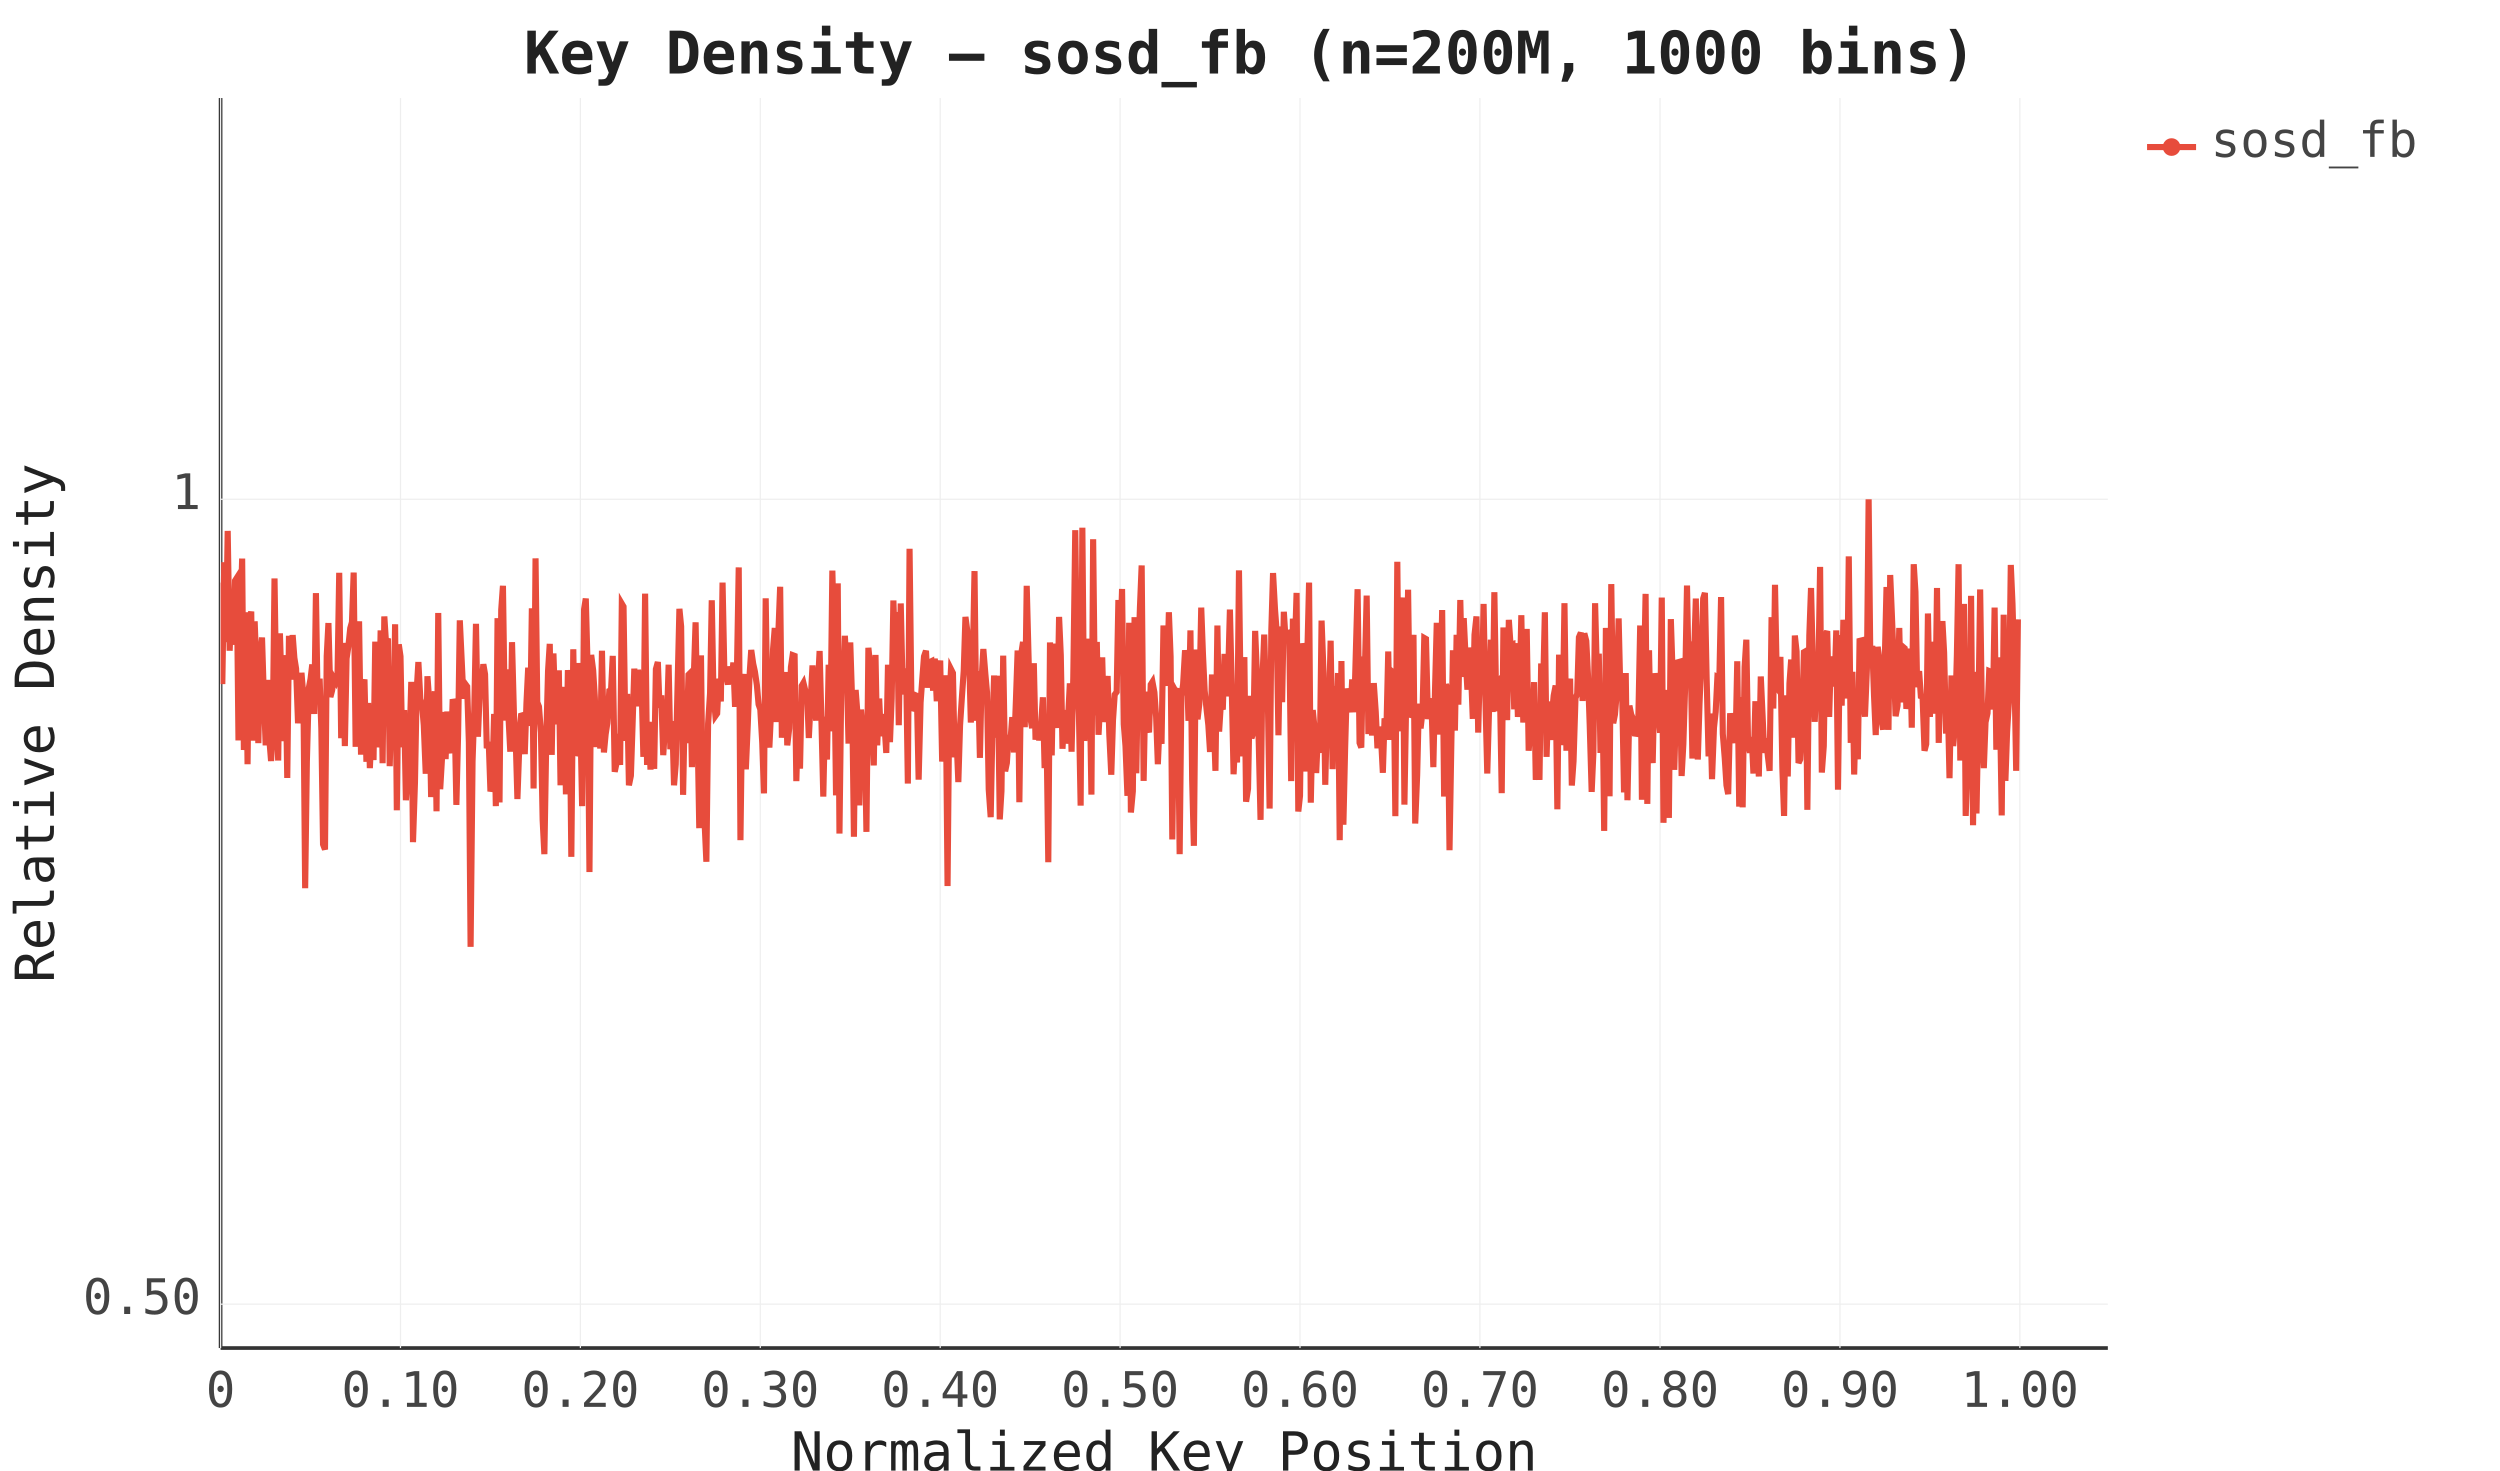
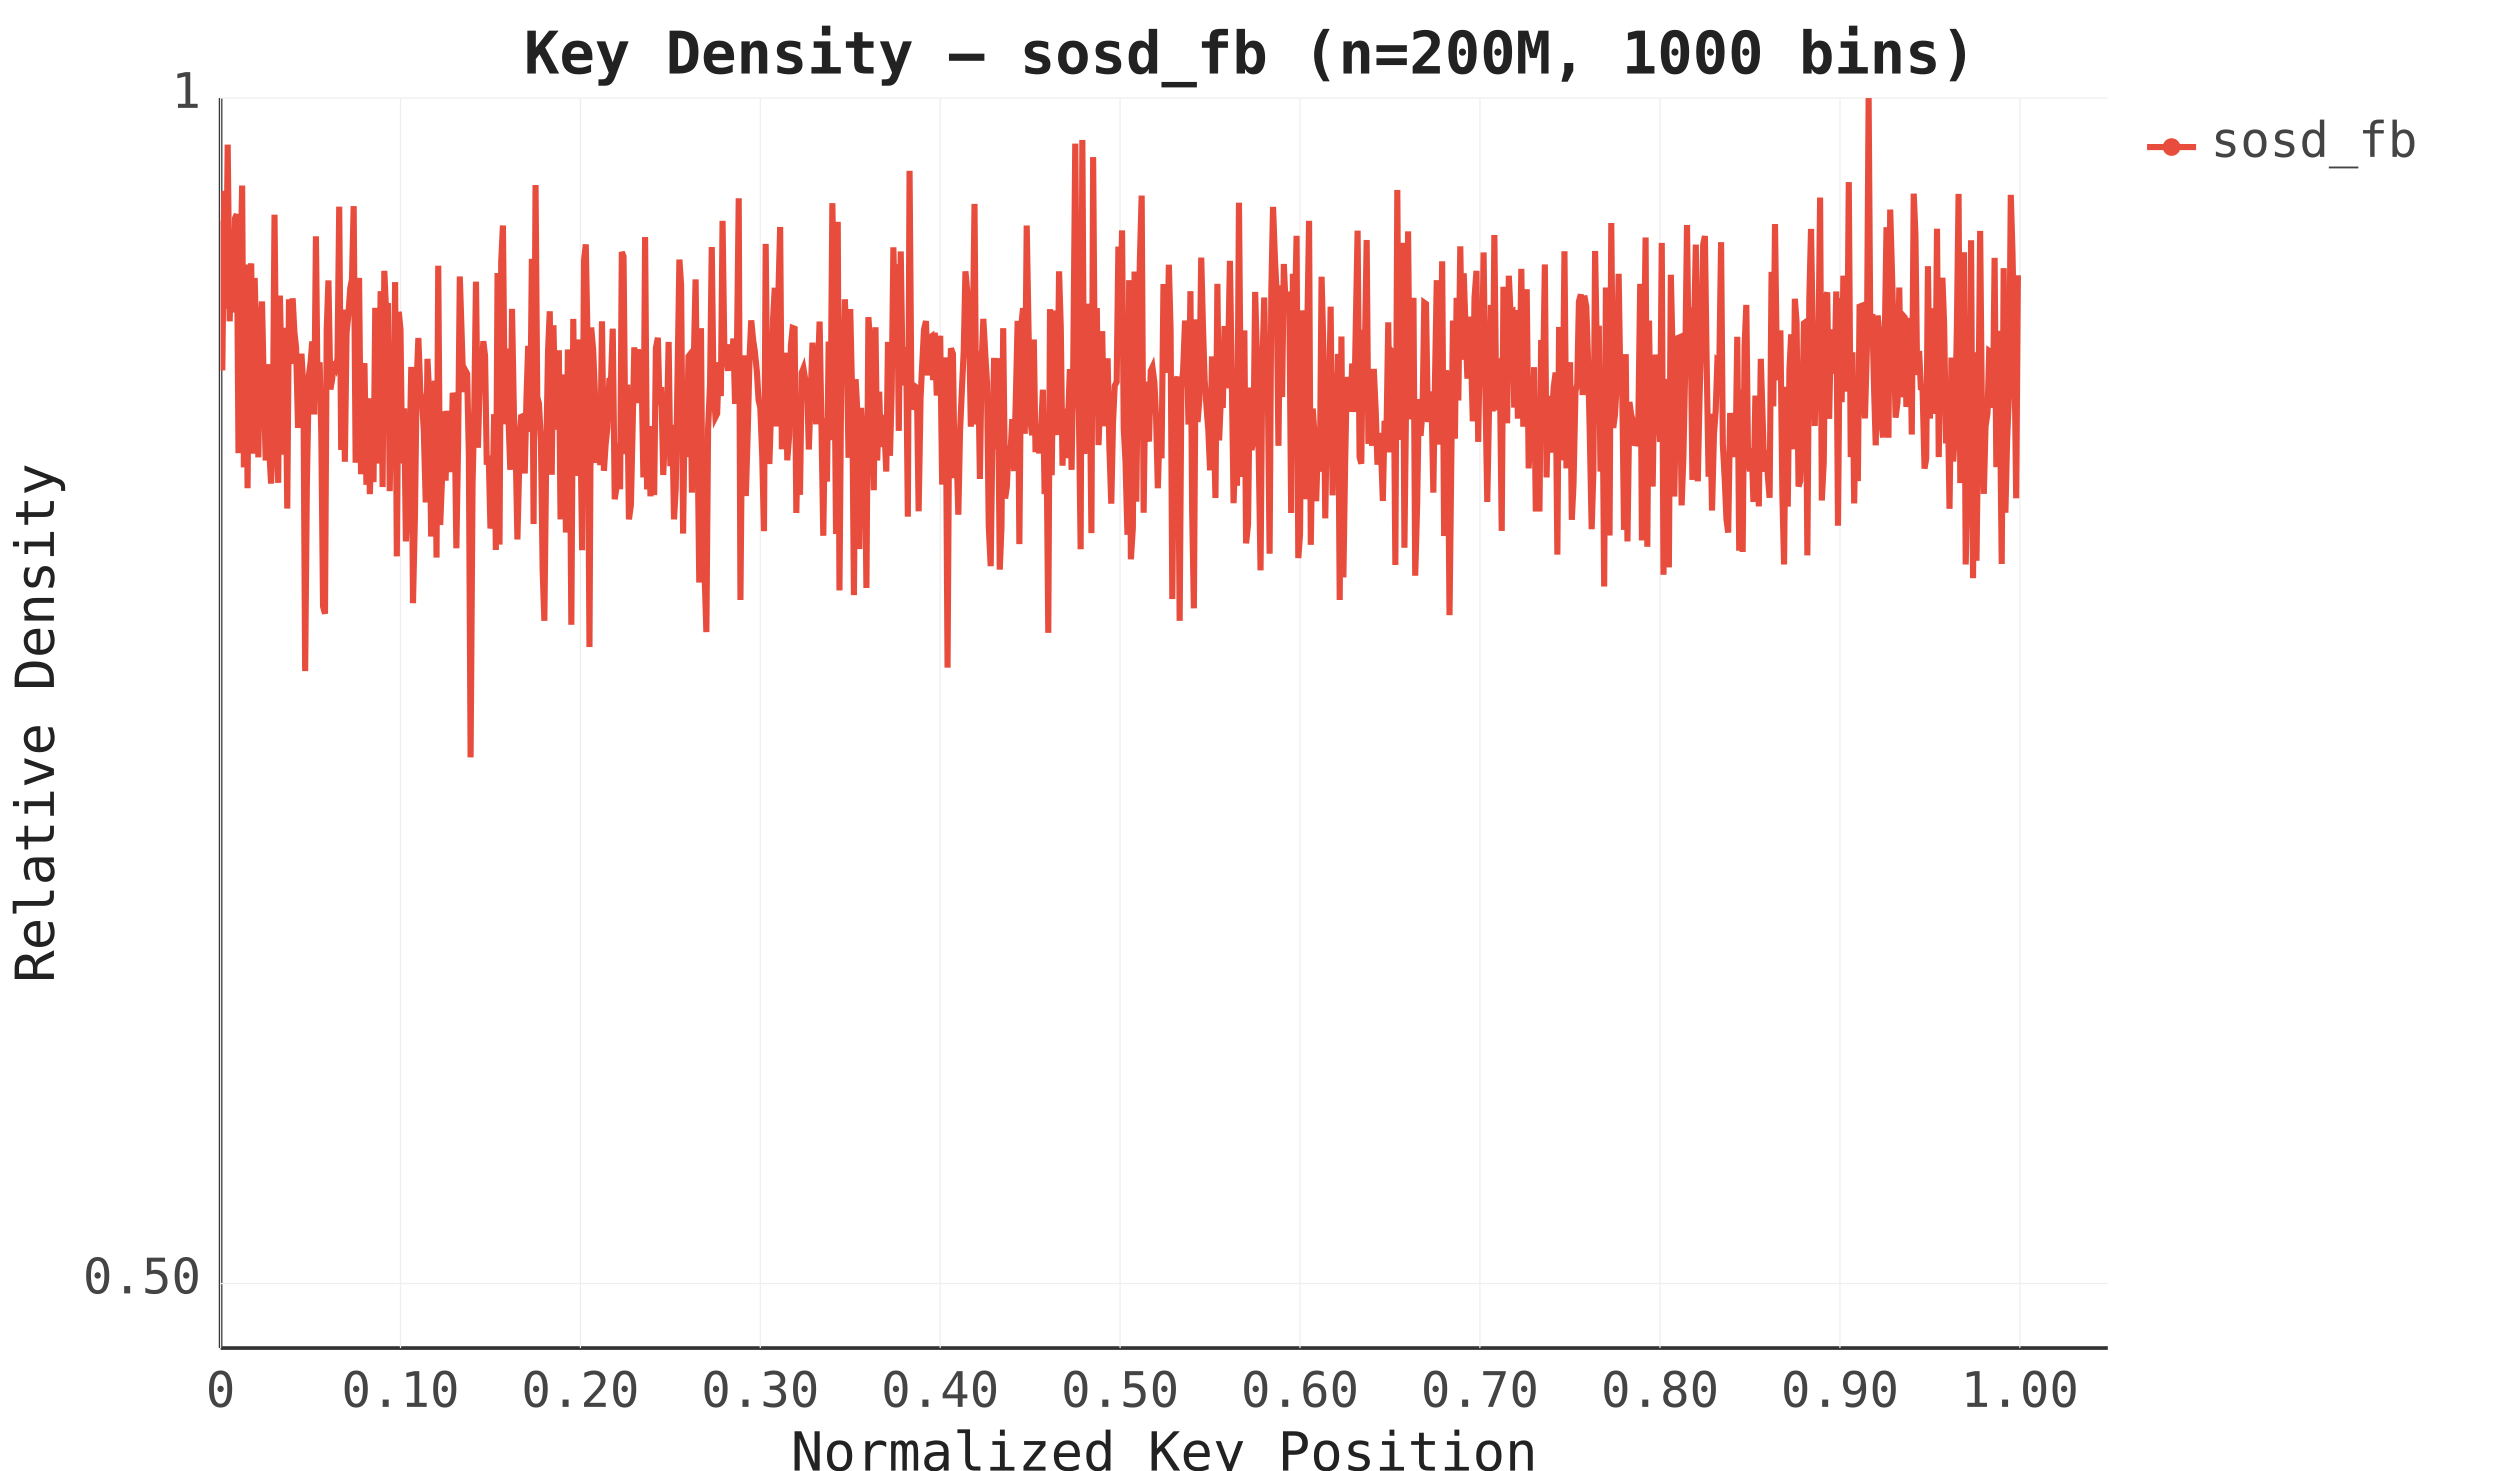
<svg xmlns="http://www.w3.org/2000/svg" width="1020" height="600" viewBox="0 0 1020 600">
  <defs>
    <clipPath id="plot-region">
      <rect x="90.0" y="40.0" width="770.0" height="510.0" />
    </clipPath>
  </defs>
  <style>text{font-family:Menlo,Monaco,monospace;font-size:22px;fill:#222} .axis{stroke:#333;stroke-width:1.5} .grid{stroke:#eee;stroke-width:0.5} .label{font-size:20px;fill:#444}</style>
  <text x="510" y="30" text-anchor="middle" style="font-size:24px;font-weight:bold">Key Density — sosd_fb (n=200M, 1000 bins)</text>
  <line class="axis" x1="90.0" y1="550.0" x2="860.0" y2="550.0" />
  <line class="axis" x1="90.0" y1="40.0" x2="90.0" y2="550.0" />
-   <line class="grid" x1="90.0" y1="532.1" x2="860.0" y2="532.1" />
-   <text class="label" x="82.0" y="536.1" text-anchor="end">0.50</text>
-   <line class="grid" x1="90.0" y1="203.7" x2="860.0" y2="203.7" />
-   <text class="label" x="82.0" y="207.7" text-anchor="end">1</text>
+   <line class="grid" x1="90.0" y1="523.7" x2="860.0" y2="523.7" />
+   <text class="label" x="82.0" y="527.7" text-anchor="end">0.50</text>
+   <line class="grid" x1="90.0" y1="40.0" x2="860.0" y2="40.0" />
+   <text class="label" x="82.0" y="44.0" text-anchor="end">1</text>
  <line class="grid" x1="90.0" y1="40.0" x2="90.0" y2="550.0" />
  <text class="label" x="90.0" y="574.0" text-anchor="middle">0</text>
  <line class="grid" x1="163.4" y1="40.0" x2="163.4" y2="550.0" />
  <text class="label" x="163.4" y="574.0" text-anchor="middle">0.10</text>
  <line class="grid" x1="236.8" y1="40.0" x2="236.8" y2="550.0" />
  <text class="label" x="236.8" y="574.0" text-anchor="middle">0.20</text>
  <line class="grid" x1="310.2" y1="40.0" x2="310.2" y2="550.0" />
  <text class="label" x="310.2" y="574.0" text-anchor="middle">0.30</text>
  <line class="grid" x1="383.6" y1="40.0" x2="383.6" y2="550.0" />
  <text class="label" x="383.6" y="574.0" text-anchor="middle">0.40</text>
  <line class="grid" x1="457.0" y1="40.0" x2="457.0" y2="550.0" />
  <text class="label" x="457.0" y="574.0" text-anchor="middle">0.50</text>
  <line class="grid" x1="530.4" y1="40.0" x2="530.4" y2="550.0" />
  <text class="label" x="530.4" y="574.0" text-anchor="middle">0.60</text>
  <line class="grid" x1="603.8" y1="40.0" x2="603.8" y2="550.0" />
  <text class="label" x="603.8" y="574.0" text-anchor="middle">0.70</text>
  <line class="grid" x1="677.3" y1="40.0" x2="677.3" y2="550.0" />
  <text class="label" x="677.3" y="574.0" text-anchor="middle">0.80</text>
  <line class="grid" x1="750.7" y1="40.0" x2="750.7" y2="550.0" />
  <text class="label" x="750.7" y="574.0" text-anchor="middle">0.90</text>
  <line class="grid" x1="824.1" y1="40.0" x2="824.1" y2="550.0" />
  <text class="label" x="824.1" y="574.0" text-anchor="middle">1.00</text>
  <g clip-path="url(#plot-region)">
-     <polyline fill="none" stroke="#e74c3c" stroke-width="2.5" points="90.0,237.7 90.7,279.1 91.5,229.4 92.2,262.0 92.9,216.6 93.7,265.5 94.4,247.2 95.1,263.1 95.9,236.9 96.6,235.8 97.3,302.1 98.1,251.0 98.8,227.9 99.5,306.0 100.3,249.8 101.0,311.8 101.7,253.7 102.5,249.5 103.2,302.2 103.9,253.5 104.7,274.7 105.4,303.2 106.1,268.4 106.9,260.1 107.6,282.6 108.4,304.1 109.1,277.4 109.8,300.6 110.6,310.5 111.3,297.2 112.0,236.0 112.8,289.5 113.5,310.3 114.2,258.4 115.0,283.9 115.7,302.4 116.4,267.3 117.2,317.4 117.9,259.4 118.6,277.3 119.4,259.1 120.1,268.4 120.8,272.8 121.6,295.1 122.3,286.3 123.0,274.5 123.8,284.1 124.5,362.4 125.2,310.7 126.0,280.7 126.7,277.0 127.4,271.1 128.2,291.3 128.9,242.0 129.6,287.1 130.4,276.9 131.1,297.2 131.8,344.5 132.6,346.6 133.3,267.7 134.0,254.2 134.8,284.4 135.5,281.7 136.2,276.7 137.0,278.1 137.7,275.8 138.4,233.7 139.2,301.2 139.9,262.3 140.7,304.4 141.4,268.7 142.1,264.0 142.9,256.3 143.6,253.8 144.3,233.6 145.1,304.7 145.8,267.0 146.5,253.5 147.3,307.9 148.0,280.5 148.7,277.2 149.5,310.8 150.2,286.8 150.9,313.4 151.7,295.7 152.4,310.1 153.1,261.8 153.9,304.9 154.6,296.2 155.3,257.2 156.1,311.4 156.8,251.5 157.5,262.4 158.3,260.5 159.0,312.6 159.7,285.5 160.5,304.4 161.2,254.7 161.9,330.6 162.7,262.9 163.4,267.8 164.1,304.9 164.9,289.7 165.6,326.5 166.3,316.0 167.1,302.7 167.8,278.2 168.5,343.6 169.3,319.4 170.0,281.9 170.7,270.1 171.5,285.2 172.2,287.5 172.9,295.9 173.7,315.7 174.4,275.9 175.2,287.1 175.9,325.2 176.6,310.1 177.4,282.0 178.1,331.0 178.8,250.1 179.6,322.0 180.3,310.0 181.0,290.5 181.8,309.7 182.5,290.3 183.2,302.8 184.0,307.3 184.7,285.3 185.4,287.5 186.2,328.4 186.9,299.7 187.6,253.1 188.4,270.1 189.1,285.1 189.8,279.0 190.6,280.1 191.3,302.9 192.0,386.3 192.8,310.6 193.5,289.6 194.2,254.5 195.0,300.6 195.7,283.0 196.4,280.8 197.2,271.0 197.9,275.1 198.6,305.3 199.4,302.7 200.1,322.9 200.8,320.4 201.6,291.3 202.3,328.9 203.0,252.2 203.8,327.4 204.5,248.8 205.2,239.0 206.0,294.0 206.7,273.1 207.5,293.3 208.2,306.7 208.9,262.0 209.7,291.8 210.4,301.5 211.1,326.0 211.9,303.7 212.6,292.0 213.3,291.8 214.1,307.7 214.8,286.8 215.5,272.4 216.3,296.2 217.0,248.2 217.7,321.7 218.5,227.8 219.2,286.5 219.9,288.3 220.7,298.9 221.4,334.6 222.1,348.5 222.9,300.5 223.6,273.8 224.3,262.7 225.1,308.0 225.8,266.6 226.5,287.7 227.3,295.5 228.0,273.5 228.7,320.4 229.5,286.4 230.2,280.3 230.9,324.1 231.7,273.4 232.4,283.7 233.1,349.6 233.9,264.9 234.6,308.2 235.3,306.6 236.1,270.5 236.8,294.1 237.5,328.9 238.3,248.6 239.0,244.2 239.7,270.4 240.5,355.8 241.2,267.2 242.0,273.4 242.7,284.8 243.4,304.8 244.2,291.9 244.9,305.4 245.6,265.5 246.4,307.0 247.1,299.6 247.8,295.0 248.6,281.9 249.3,281.6 250.0,267.6 250.8,314.9 251.5,311.6 252.2,299.4 253.0,312.1 253.7,246.3 254.4,247.5 255.2,302.3 255.9,283.1 256.6,320.4 257.4,316.5 258.1,295.4 258.8,272.8 259.6,288.2 260.3,273.3 261.0,278.5 261.8,281.5 262.5,308.8 263.2,242.2 264.0,312.1 264.7,294.5 265.4,314.0 266.2,296.1 266.9,313.7 267.6,273.0 268.4,270.1 269.1,288.8 269.8,283.7 270.6,308.1 271.3,297.1 272.0,297.8 272.8,271.2 273.5,305.7 274.3,294.2 275.0,320.4 275.7,311.8 276.5,277.7 277.2,248.4 277.9,255.6 278.7,324.3 279.4,288.1 280.1,303.2 280.9,275.3 281.6,274.6 282.3,313.0 283.1,275.2 283.8,253.9 284.5,292.2 285.3,337.9 286.0,267.4 286.7,327.8 287.5,336.1 288.2,351.6 288.9,295.3 289.7,282.9 290.4,244.9 291.1,283.2 291.9,292.1 292.6,291.1 293.3,276.9 294.1,286.2 294.8,237.7 295.5,272.1 296.3,275.7 297.0,279.3 297.7,271.9 298.5,278.3 299.2,270.3 299.9,288.4 300.7,272.0 301.4,231.5 302.1,342.8 302.9,281.2 303.6,275.0 304.3,313.9 305.1,295.5 305.8,275.9 306.5,265.2 307.3,270.8 308.0,274.0 308.8,279.5 309.5,287.4 310.2,289.4 311.0,303.1 311.7,323.7 312.4,244.1 313.2,297.2 313.9,305.0 314.6,290.2 315.4,265.0 316.1,256.2 316.8,294.6 317.6,257.5 318.3,239.4 319.0,301.0 319.8,284.2 320.5,274.2 321.2,304.1 322.0,297.2 322.7,272.2 323.4,267.3 324.2,267.6 324.9,318.7 325.6,293.9 326.4,313.6 327.1,279.8 327.8,278.6 328.6,281.9 329.3,283.1 330.0,301.1 330.8,285.1 331.5,271.5 332.2,285.5 333.0,294.0 333.7,279.6 334.4,265.6 335.2,296.3 335.9,325.0 336.6,292.4 337.4,309.9 338.1,271.2 338.8,298.4 339.6,232.8 340.3,261.6 341.1,324.5 341.8,238.0 342.5,340.1 343.3,274.8 344.0,280.4 344.7,259.4 345.5,274.1 346.2,303.4 346.9,262.1 347.7,286.9 348.4,341.4 349.1,281.5 349.9,292.0 350.6,328.6 351.3,289.5 352.1,299.6 352.8,297.5 353.5,339.4 354.3,264.3 355.0,271.3 355.7,289.6 356.5,312.3 357.2,267.2 357.9,304.1 358.7,285.0 359.4,300.4 360.1,291.4 360.9,296.2 361.6,307.2 362.3,271.2 363.1,302.8 363.8,285.0 364.5,245.0 365.3,270.4 366.0,249.7 366.7,295.9 367.5,246.2 368.2,277.3 368.9,283.3 369.7,272.7 370.4,319.7 371.1,223.9 371.9,289.9 372.6,288.5 373.4,283.6 374.1,283.9 374.8,318.1 375.6,286.6 376.3,276.9 377.0,267.8 377.8,265.5 378.5,280.6 379.2,270.2 380.0,269.8 380.7,281.8 381.4,268.7 382.2,286.1 382.9,275.0 383.6,269.5 384.4,310.7 385.1,303.2 385.8,275.5 386.6,361.5 387.3,287.1 388.0,273.0 388.8,274.6 389.5,309.0 390.2,299.6 391.0,319.1 391.7,295.9 392.4,285.3 393.2,273.7 393.9,251.7 394.6,257.0 395.4,267.6 396.1,294.8 396.8,275.1 397.6,233.0 398.3,294.1 399.0,273.8 399.8,309.2 400.5,277.1 401.2,264.8 402.0,274.7 402.7,282.5 403.4,322.1 404.2,333.4 404.9,298.0 405.6,275.6 406.4,301.0 407.1,275.7 407.9,334.3 408.6,322.7 409.3,267.5 410.1,314.7 410.8,311.3 411.5,300.0 412.3,301.8 413.0,292.6 413.7,307.0 414.5,285.6 415.2,265.4 415.9,327.3 416.7,266.6 417.4,261.9 418.1,296.7 418.9,239.0 419.6,266.2 420.3,292.3 421.1,297.1 421.8,270.6 422.5,301.8 423.3,294.6 424.0,302.1 424.7,296.6 425.5,284.5 426.2,313.4 426.9,292.7 427.7,351.8 428.4,262.1 429.1,308.2 429.9,262.6 430.6,289.3 431.3,297.0 432.1,251.7 432.8,267.4 433.5,305.5 434.3,289.7 435.0,303.4 435.7,294.5 436.5,278.8 437.2,306.7 437.9,276.5 438.7,216.3 439.4,270.5 440.2,291.4 440.9,328.7 441.6,215.3 442.4,302.3 443.1,285.6 443.8,260.6 444.6,280.2 445.3,324.2 446.0,220.0 446.8,291.9 447.5,261.9 448.2,299.8 449.0,284.3 449.7,268.2 450.4,294.6 451.2,285.4 451.9,275.8 452.6,299.8 453.4,316.1 454.1,293.8 454.8,283.4 455.6,282.3 456.3,244.8 457.0,266.4 457.8,240.3 458.5,295.4 459.2,304.4 460.0,324.7 460.7,254.1 461.4,331.5 462.2,322.8 462.9,251.8 463.6,315.5 464.4,269.6 465.1,247.7 465.8,230.7 466.6,318.6 467.3,282.2 468.0,296.4 468.8,298.8 469.5,279.3 470.2,278.2 471.0,282.5 471.7,292.5 472.4,311.8 473.2,293.2 473.9,303.5 474.7,255.2 475.4,274.4 476.1,279.8 476.9,249.8 477.6,267.9 478.3,342.5 479.1,281.0 479.8,282.3 480.5,280.9 481.3,348.5 482.0,284.0 482.7,279.3 483.5,265.3 484.2,271.4 484.9,294.1 485.7,257.2 486.4,318.1 487.1,345.1 487.9,265.0 488.6,293.5 489.3,287.4 490.1,247.9 490.8,266.8 491.5,281.8 492.3,289.6 493.0,295.8 493.7,306.8 494.5,275.2 495.2,293.2 495.9,314.5 496.7,255.2 497.4,298.5 498.1,287.2 498.9,289.5 499.6,266.8 500.3,284.1 501.1,274.7 501.8,248.7 502.5,278.3 503.3,315.9 504.0,301.1 504.7,311.1 505.5,232.7 506.2,286.7 507.0,308.6 507.7,268.1 508.4,327.1 509.2,321.8 509.9,283.9 510.6,301.2 511.4,298.7 512.1,257.4 512.8,274.7 513.6,304.2 514.3,334.5 515.0,279.0 515.8,258.9 516.5,285.1 517.2,280.4 518.0,329.9 518.7,257.2 519.4,233.8 520.2,248.6 520.9,257.9 521.6,300.0 522.4,255.6 523.1,286.5 523.8,249.6 524.6,262.3 525.3,258.3 526.0,258.1 526.8,318.7 527.5,252.4 528.2,268.2 529.0,241.9 529.7,331.1 530.4,324.7 531.2,262.5 531.9,266.3 532.6,314.8 533.4,266.5 534.1,237.7 534.8,327.5 535.6,289.7 536.3,296.7 537.0,315.4 537.8,297.9 538.5,307.2 539.2,253.2 540.0,274.7 540.7,320.2 541.5,286.7 542.2,290.3 542.9,261.4 543.7,313.8 544.4,279.9 545.1,301.3 545.9,274.6 546.6,342.8 547.3,269.7 548.1,336.5 548.8,305.7 549.5,280.9 550.3,285.6 551.0,290.6 551.7,277.2 552.5,290.6 553.2,265.4 553.9,240.4 554.7,303.1 555.4,305.0 556.1,267.9 556.9,272.2 557.6,243.0 558.3,299.5 559.1,281.4 559.8,300.1 560.5,278.7 561.3,290.4 562.0,305.3 562.7,296.5 563.5,301.8 564.2,315.3 564.9,293.1 565.7,296.0 566.4,265.8 567.1,301.9 567.9,273.9 568.6,274.5 569.3,333.0 570.1,229.2 570.8,298.4 571.5,253.8 572.3,243.8 573.0,328.3 573.8,281.2 574.5,240.6 575.2,292.6 576.0,291.0 576.7,259.0 577.4,336.0 578.2,316.2 578.9,287.1 579.6,297.2 580.4,290.2 581.1,260.3 581.8,260.7 582.6,293.4 583.3,287.4 584.0,285.0 584.8,313.0 585.5,280.9 586.2,254.1 587.0,299.7 587.7,285.3 588.4,248.9 589.2,325.0 589.9,279.2 590.6,281.2 591.4,346.9 592.1,306.0 592.8,265.3 593.6,298.1 594.3,259.0 595.0,287.5 595.8,244.8 596.5,276.2 597.2,252.2 598.0,268.8 598.7,281.4 599.4,264.2 600.2,275.0 600.9,293.3 601.6,259.0 602.4,251.5 603.1,298.9 603.8,271.0 604.6,280.9 605.3,246.4 606.0,283.4 606.8,315.6 607.5,290.7 608.3,261.0 609.0,290.5 609.7,241.6 610.5,290.2 611.2,278.1 611.9,277.3 612.7,323.6 613.4,256.0 614.1,279.1 614.9,293.8 615.6,252.9 616.3,263.2 617.1,262.9 617.8,289.4 618.5,262.4 619.3,292.5 620.0,282.6 620.7,251.0 621.5,294.8 622.2,282.4 622.9,256.6 623.7,306.3 624.4,296.7 625.1,302.0 625.9,278.3 626.6,318.2 627.3,301.2 628.1,318.2 628.8,270.7 629.5,285.0 630.3,249.8 631.0,308.8 631.7,286.2 632.5,301.9 633.2,291.5 633.9,283.8 634.7,279.7 635.4,330.2 636.1,267.1 636.9,304.0 637.6,292.2 638.3,246.1 639.1,306.3 639.8,284.5 640.6,276.9 641.3,320.5 642.0,310.6 642.8,284.8 643.5,283.1 644.2,260.0 645.0,258.1 645.7,286.0 646.4,258.4 647.2,261.5 647.9,275.6 648.6,295.8 649.4,323.1 650.1,307.1 650.8,246.1 651.6,277.7 652.3,266.7 653.0,307.2 653.8,281.2 654.5,339.0 655.2,256.2 656.0,274.8 656.7,324.9 657.4,238.3 658.2,295.1 658.9,291.5 659.6,283.2 660.4,252.3 661.1,282.4 661.8,281.0 662.6,323.3 663.3,274.6 664.0,326.5 664.8,287.9 665.5,291.4 666.2,293.1 667.0,299.3 667.7,299.4 668.4,295.1 669.2,255.2 669.9,326.3 670.6,283.7 671.4,242.3 672.1,328.0 672.8,265.3 673.6,305.1 674.3,311.3 675.1,274.7 675.8,279.3 676.5,288.9 677.3,299.0 678.0,243.8 678.7,335.7 679.5,295.4 680.2,281.5 680.9,333.7 681.7,252.6 682.4,274.0 683.1,314.1 683.9,286.0 684.6,270.2 685.3,270.0 686.1,316.6 686.8,303.7 687.5,281.2 688.3,238.9 689.0,277.9 689.7,261.7 690.5,309.5 691.2,267.2 691.9,244.2 692.7,309.9 693.4,287.2 694.1,269.2 694.9,244.2 695.6,241.9 696.3,276.3 697.1,308.6 697.8,291.1 698.5,317.9 699.3,296.9 700.0,290.4 700.7,276.2 701.5,276.6 702.2,243.6 702.9,299.4 703.7,309.4 704.4,320.4 705.1,324.0 705.9,291.0 706.6,297.1 707.4,295.7 708.1,303.2 708.8,269.8 709.6,329.1 710.3,284.4 711.0,329.4 711.8,272.2 712.5,261.0 713.2,303.2 714.0,307.1 714.7,300.7 715.4,315.6 716.2,286.1 716.9,301.6 717.6,316.8 718.4,276.0 719.1,291.2 719.8,307.2 720.6,301.2 721.3,308.6 722.0,314.5 722.8,251.8 723.5,289.1 724.2,238.6 725.0,280.6 725.7,281.6 726.4,268.0 727.2,313.3 727.9,332.9 728.6,283.7 729.4,316.8 730.1,278.8 730.8,269.1 731.6,301.0 732.3,259.3 733.0,265.8 733.8,311.3 734.5,309.8 735.2,295.2 736.0,266.1 736.7,265.7 737.4,330.4 738.2,259.3 738.9,239.9 739.6,268.9 740.4,294.5 741.1,277.2 741.9,274.2 742.6,231.3 743.3,315.2 744.1,304.4 744.8,259.1 745.5,257.5 746.3,292.5 747.0,267.8 747.7,276.4 748.5,280.0 749.2,257.2 749.9,322.2 750.7,259.1 751.4,287.9 752.1,252.9 752.9,262.4 753.6,285.0 754.3,227.0 755.1,303.1 755.8,274.1 756.5,316.0 757.3,284.4 758.0,309.8 758.7,261.5 759.5,261.3 760.2,285.6 760.9,292.4 761.7,272.7 762.4,203.7 763.1,270.5 763.9,263.5 764.6,283.8 765.3,299.9 766.1,263.9 766.8,269.4 767.5,293.0 768.3,297.7 769.0,268.9 769.7,239.5 770.5,297.8 771.2,234.6 771.9,251.2 772.7,271.8 773.4,292.2 774.2,287.9 774.9,256.2 775.6,286.6 776.4,263.9 777.1,264.5 777.8,289.2 778.6,284.0 779.3,264.6 780.0,296.9 780.8,230.2 781.5,241.5 782.2,280.4 783.0,273.8 783.7,284.0 784.4,284.2 785.2,306.3 785.9,303.6 786.6,250.3 787.4,292.5 788.1,261.9 788.8,267.3 789.6,291.2 790.3,239.9 791.0,303.1 791.8,268.9 792.5,253.4 793.2,266.3 794.0,299.3 794.7,286.4 795.4,317.5 796.2,275.6 796.9,304.4 797.6,296.4 798.4,267.5 799.1,230.2 799.8,310.3 800.6,281.9 801.3,246.4 802.0,332.9 802.8,308.3 803.5,302.5 804.2,243.1 805.0,336.7 805.7,274.1 806.4,331.9 807.2,289.8 807.9,240.5 808.7,297.3 809.4,313.4 810.1,294.7 810.9,291.0 811.6,273.8 812.3,274.1 813.1,289.5 813.8,247.9 814.5,305.9 815.3,268.2 816.0,289.3 816.7,332.7 817.5,250.8 818.2,318.6 818.9,298.5 819.7,285.0 820.4,230.5 821.1,246.4 821.9,275.2 822.6,314.5 823.3,252.7" />
+     <polyline fill="none" stroke="#e74c3c" stroke-width="2.5" points="90.0,90.1 90.7,151.1 91.5,77.9 92.2,126.0 92.9,59.0 93.7,131.1 94.4,104.1 95.1,127.5 95.9,89.0 96.6,87.4 97.3,184.9 98.1,109.7 98.8,75.7 99.5,190.7 100.3,107.9 101.0,199.2 101.7,113.6 102.5,107.5 103.2,185.1 103.9,113.4 104.7,144.5 105.4,186.6 106.1,135.3 106.9,123.0 107.6,156.2 108.4,187.9 109.1,148.6 109.8,182.7 110.6,197.3 111.3,177.7 112.0,87.6 112.8,166.5 113.5,197.0 114.2,120.6 115.0,158.1 115.7,185.5 116.4,133.7 117.2,207.5 117.9,122.1 118.6,148.5 119.4,121.7 120.1,135.3 120.8,141.8 121.6,174.6 122.3,161.7 123.0,144.3 123.8,158.5 124.5,273.8 125.2,197.5 126.0,153.4 126.7,148.0 127.4,139.3 128.2,169.1 128.9,96.4 129.6,162.9 130.4,147.8 131.1,177.8 131.8,247.4 132.6,250.4 133.3,134.3 134.0,114.4 134.8,158.9 135.5,154.9 136.2,147.6 137.0,149.6 137.7,146.3 138.4,84.3 139.2,183.6 139.9,126.3 140.7,188.4 141.4,135.8 142.1,128.8 142.9,117.6 143.6,113.9 144.3,84.1 145.1,188.8 145.8,133.2 146.5,113.4 147.3,193.5 148.0,153.1 148.7,148.2 149.5,197.8 150.2,162.5 150.9,201.6 151.7,175.6 152.4,196.7 153.1,125.6 153.9,189.1 154.6,176.3 155.3,118.8 156.1,198.7 156.8,110.5 157.5,126.5 158.3,123.7 159.0,200.4 159.7,160.5 160.5,188.3 161.2,115.1 161.9,227.0 162.7,127.2 163.4,134.5 164.1,189.1 164.9,166.6 165.6,220.9 166.3,205.4 167.1,185.9 167.8,149.7 168.5,246.1 169.3,210.4 170.0,155.1 170.7,137.9 171.5,160.1 172.2,163.5 172.9,175.8 173.7,205.0 174.4,146.4 175.2,162.8 175.9,218.9 176.6,196.8 177.4,155.3 178.1,227.5 178.8,108.4 179.6,214.2 180.3,196.5 181.0,167.8 181.8,196.1 182.5,167.6 183.2,186.0 184.0,192.6 184.7,160.3 185.4,163.4 186.2,223.7 186.9,181.4 187.6,112.8 188.4,137.8 189.1,160.0 189.8,151.0 190.6,152.5 191.3,186.2 192.0,309.0 192.8,197.5 193.5,166.6 194.2,114.9 195.0,182.7 195.7,156.8 196.4,153.6 197.2,139.2 197.9,145.2 198.6,189.6 199.4,185.9 200.1,215.6 200.8,211.9 201.6,169.0 202.3,224.4 203.0,111.4 203.8,222.2 204.5,106.5 205.2,92.0 206.0,173.1 206.7,142.2 207.5,171.9 208.2,191.7 208.9,126.0 209.7,169.8 210.4,184.0 211.1,220.1 211.9,187.3 212.6,170.1 213.3,169.8 214.1,193.2 214.8,162.4 215.5,141.1 216.3,176.2 217.0,105.6 217.7,213.8 218.5,75.5 219.2,162.0 219.9,164.6 220.7,180.2 221.4,232.8 222.1,253.3 222.9,182.6 223.6,143.3 224.3,127.0 225.1,193.7 225.8,132.7 226.5,163.8 227.3,175.3 228.0,142.9 228.7,211.9 229.5,161.9 230.2,152.8 230.9,217.3 231.7,142.6 232.4,157.9 233.1,254.9 233.9,130.1 234.6,193.9 235.3,191.6 236.1,138.5 236.8,173.2 237.5,224.5 238.3,106.1 239.0,99.7 239.7,138.3 240.5,264.0 241.2,133.6 242.0,142.6 242.7,159.5 243.4,188.9 244.2,169.9 244.9,189.8 245.6,131.1 246.4,192.1 247.1,181.3 247.8,174.5 248.6,155.1 249.3,154.7 250.0,134.1 250.8,203.7 251.5,199.0 252.2,180.9 253.0,199.6 253.7,102.8 254.4,104.6 255.2,185.3 255.9,156.9 256.6,211.9 257.4,206.1 258.1,175.1 258.8,141.7 259.6,164.5 260.3,142.5 261.0,150.2 261.8,154.6 262.5,194.8 263.2,96.7 264.0,199.7 264.7,173.8 265.4,202.5 266.2,176.1 266.9,202.0 267.6,142.0 268.4,137.8 269.1,165.3 269.8,157.9 270.6,193.8 271.3,177.5 272.0,178.6 272.8,139.5 273.5,190.2 274.3,173.3 275.0,211.9 275.7,199.2 276.5,149.0 277.2,105.9 277.9,116.5 278.7,217.7 279.4,164.3 280.1,186.5 280.9,145.4 281.6,144.5 282.3,201.0 283.1,145.4 283.8,114.0 284.5,170.4 285.3,237.7 286.0,133.9 286.7,222.8 287.5,235.1 288.2,257.9 288.9,174.9 289.7,156.7 290.4,100.8 291.1,157.1 291.9,170.2 292.6,168.8 293.3,147.8 294.1,161.6 294.8,90.1 295.5,140.7 296.3,146.1 297.0,151.3 297.7,140.5 298.5,149.9 299.2,138.1 299.9,164.8 300.7,140.6 301.4,80.9 302.1,244.8 302.9,154.2 303.6,145.0 304.3,202.4 305.1,175.2 305.8,146.3 306.5,130.7 307.3,138.9 308.0,143.5 308.8,151.7 309.5,163.3 310.2,166.2 311.0,186.4 311.7,216.7 312.4,99.5 313.2,177.8 313.9,189.3 314.6,167.4 315.4,130.3 316.1,117.4 316.8,174.0 317.6,119.3 318.3,92.6 319.0,183.3 319.8,158.6 320.5,143.9 321.2,187.8 322.0,177.7 322.7,140.9 323.4,133.8 324.2,134.1 324.9,209.3 325.6,172.8 326.4,201.9 327.1,152.1 327.8,150.3 328.6,155.2 329.3,157.0 330.0,183.4 330.8,159.9 331.5,139.8 332.2,160.5 333.0,173.1 333.7,151.9 334.4,131.2 335.2,176.4 335.9,218.6 336.6,170.6 337.4,196.5 338.1,139.4 338.8,179.6 339.6,82.9 340.3,125.4 341.1,217.9 341.8,90.5 342.5,240.9 343.3,144.7 344.0,153.0 344.7,122.1 345.5,143.7 346.2,186.8 346.9,126.1 347.7,162.6 348.4,242.8 349.1,154.7 349.9,170.0 350.6,224.0 351.3,166.4 352.1,181.2 352.8,178.2 353.5,239.9 354.3,129.4 355.0,139.6 355.7,166.5 356.5,200.0 357.2,133.5 357.9,187.9 358.7,159.8 359.4,182.4 360.1,169.3 360.9,176.3 361.6,192.4 362.3,139.5 363.1,186.0 363.8,159.8 364.5,100.9 365.3,138.2 366.0,107.8 366.7,175.8 367.5,102.6 368.2,148.4 368.9,157.2 369.7,141.6 370.4,210.8 371.1,69.7 371.9,167.0 372.6,164.9 373.4,157.7 374.1,158.2 374.8,208.6 375.6,162.1 376.3,147.8 377.0,134.4 377.8,131.0 378.5,153.2 379.2,137.9 380.0,137.3 380.7,155.1 381.4,135.7 382.2,161.4 382.9,145.1 383.6,137.0 384.4,197.7 385.1,186.6 385.8,145.8 386.6,272.4 387.3,162.9 388.0,142.1 388.8,144.4 389.5,195.1 390.2,181.3 391.0,210.0 391.7,175.8 392.4,160.2 393.2,143.1 393.9,110.7 394.6,118.5 395.4,134.2 396.1,174.1 396.8,145.2 397.6,83.2 398.3,173.2 399.0,143.3 399.8,195.4 400.5,148.2 401.2,130.1 402.0,144.6 402.7,156.1 403.4,214.4 404.2,231.0 404.9,178.9 405.6,146.0 406.4,183.3 407.1,146.1 407.9,232.4 408.6,215.3 409.3,133.9 410.1,203.4 410.8,198.5 411.5,181.9 412.3,184.5 413.0,171.0 413.7,192.2 414.5,160.6 415.2,130.9 415.9,222.0 416.7,132.7 417.4,125.7 418.1,177.0 418.9,92.0 419.6,132.0 420.3,170.6 421.1,177.6 421.8,138.5 422.5,184.5 423.3,173.9 424.0,185.0 424.7,176.8 425.5,159.0 426.2,201.6 426.9,171.1 427.7,258.2 428.4,126.1 429.1,193.9 429.9,126.7 430.6,166.1 431.3,177.5 432.1,110.7 432.8,133.8 433.5,190.0 434.3,166.7 435.0,186.9 435.7,173.7 436.5,150.6 437.2,191.7 437.9,147.2 438.7,58.6 439.4,138.4 440.2,169.2 440.9,224.1 441.6,57.1 442.4,185.2 443.1,160.6 443.8,123.9 444.6,152.8 445.3,217.5 446.0,64.1 446.8,169.9 447.5,125.7 448.2,181.6 449.0,158.7 449.7,135.1 450.4,173.9 451.2,160.4 451.9,146.2 452.6,181.6 453.4,205.5 454.1,172.7 454.8,157.4 455.6,155.8 456.3,100.6 457.0,132.4 457.8,94.0 458.5,175.1 459.2,188.3 460.0,218.2 460.7,114.3 461.4,228.2 462.2,215.4 462.9,110.8 463.6,204.7 464.4,137.1 465.1,104.8 465.8,79.8 466.6,209.2 467.3,155.7 468.0,176.6 468.8,180.1 469.5,151.3 470.2,149.8 471.0,156.1 471.7,170.8 472.4,199.2 473.2,171.9 473.9,187.0 474.7,115.9 475.4,144.1 476.1,152.1 476.9,108.0 477.6,134.6 478.3,244.4 479.1,153.9 479.8,155.8 480.5,153.7 481.3,253.3 482.0,158.3 482.7,151.4 483.5,130.8 484.2,139.8 484.9,173.2 485.7,118.8 486.4,208.5 487.1,248.2 487.9,130.3 488.6,172.2 489.3,163.4 490.1,105.1 490.8,132.9 491.5,155.0 492.3,166.6 493.0,175.6 493.7,191.9 494.5,145.4 495.2,171.8 495.9,203.2 496.7,115.8 497.4,179.7 498.1,163.0 498.9,166.4 499.6,133.0 500.3,158.4 501.1,144.6 501.8,106.4 502.5,149.9 503.3,205.3 504.0,183.5 504.7,198.2 505.5,82.7 506.2,162.3 507.0,194.6 507.7,134.8 508.4,221.7 509.2,214.0 509.9,158.1 510.6,183.6 511.4,179.9 512.1,119.1 512.8,144.6 513.6,188.0 514.3,232.7 515.0,150.9 515.8,121.4 516.5,159.9 517.2,152.9 518.0,225.9 518.7,118.9 519.4,84.4 520.2,106.1 520.9,119.9 521.6,181.9 522.4,116.4 523.1,162.0 523.8,107.7 524.6,126.3 525.3,120.5 526.0,120.2 526.8,209.3 527.5,111.7 528.2,135.0 529.0,96.2 529.7,227.7 530.4,218.2 531.2,126.7 531.9,132.3 532.6,203.7 533.4,132.6 534.1,90.1 534.8,222.3 535.6,166.7 536.3,177.1 537.0,204.5 537.8,178.7 538.5,192.5 539.2,112.9 540.0,144.6 540.7,211.5 541.5,162.3 542.2,167.6 542.9,125.1 543.7,202.1 544.4,152.2 545.1,183.8 545.9,144.4 546.6,244.8 547.3,137.3 548.1,235.6 548.8,190.3 549.5,153.8 550.3,160.7 551.0,168.0 551.7,148.3 552.5,168.1 553.2,130.9 553.9,94.1 554.7,186.4 555.4,189.2 556.1,134.6 556.9,141.0 557.6,97.9 558.3,181.1 559.1,154.5 559.8,181.9 560.5,150.5 561.3,167.7 562.0,189.6 562.7,176.7 563.5,184.5 564.2,204.4 564.9,171.7 565.7,176.0 566.4,131.5 567.1,184.6 567.9,143.5 568.6,144.4 569.3,230.5 570.1,77.5 570.8,179.5 571.5,113.9 572.3,99.1 573.0,223.5 573.8,154.2 574.5,94.4 575.2,170.9 576.0,168.6 576.7,121.5 577.4,234.9 578.2,205.7 578.9,162.8 579.6,177.8 580.4,167.4 581.1,123.5 581.8,124.0 582.6,172.2 583.3,163.2 584.0,159.8 584.8,201.0 585.5,153.7 586.2,114.3 587.0,181.4 587.7,160.3 588.4,106.6 589.2,218.7 589.9,151.2 590.6,154.1 591.4,251.0 592.1,190.7 592.8,130.8 593.6,179.0 594.3,121.5 595.0,163.4 595.8,100.5 596.5,146.8 597.2,111.5 598.0,135.9 598.7,154.5 599.4,129.2 600.2,145.1 600.9,171.9 601.6,121.5 602.4,110.5 603.1,180.3 603.8,139.1 604.6,153.8 605.3,103.0 606.0,157.3 606.8,204.8 607.5,168.1 608.3,124.4 609.0,167.9 609.7,95.9 610.5,167.4 611.2,149.7 611.9,148.4 612.7,216.6 613.4,117.0 614.1,151.0 614.9,172.7 615.6,112.5 616.3,127.7 617.1,127.2 617.8,166.3 618.5,126.5 619.3,170.8 620.0,156.2 620.7,109.7 621.5,174.1 622.2,156.0 622.9,118.0 623.7,191.1 624.4,177.0 625.1,184.9 625.9,149.8 626.6,208.7 627.3,183.6 628.1,208.7 628.8,138.7 629.5,159.7 630.3,107.9 631.0,194.8 631.7,161.5 632.5,184.7 633.2,169.4 633.9,158.0 634.7,152.0 635.4,226.3 636.1,133.4 636.9,187.8 637.6,170.4 638.3,102.5 639.1,191.1 639.8,159.1 640.6,147.8 641.3,212.1 642.0,197.4 642.8,159.5 643.5,156.9 644.2,123.0 645.0,120.1 645.7,161.2 646.4,120.6 647.2,125.1 647.9,145.9 648.6,175.6 649.4,215.9 650.1,192.3 650.8,102.4 651.6,149.1 652.3,132.9 653.0,192.4 653.8,154.2 654.5,239.3 655.2,117.3 656.0,144.7 656.7,218.5 657.4,91.0 658.2,174.6 658.9,169.3 659.6,157.2 660.4,111.7 661.1,155.9 661.8,153.9 662.6,216.2 663.3,144.5 664.0,220.9 664.8,164.0 665.5,169.1 666.2,171.7 667.0,180.8 667.7,180.9 668.4,174.7 669.2,115.8 669.9,220.5 670.6,157.9 671.4,96.9 672.1,223.1 672.8,130.8 673.6,189.3 674.3,198.5 675.1,144.7 675.8,151.4 676.5,165.6 677.3,180.3 678.0,99.1 678.7,234.5 679.5,175.0 680.2,154.6 680.9,231.5 681.7,112.1 682.4,143.5 683.1,202.6 683.9,161.2 684.6,137.9 685.3,137.6 686.1,206.2 686.8,187.3 687.5,154.1 688.3,91.8 689.0,149.3 689.7,125.4 690.5,195.8 691.2,133.6 691.9,99.8 692.7,196.4 693.4,163.0 694.1,136.5 694.9,99.7 695.6,96.3 696.3,146.9 697.1,194.5 697.8,168.8 698.5,208.3 699.3,177.2 700.0,167.7 700.7,146.9 701.5,147.5 702.2,98.8 702.9,181.0 703.7,195.8 704.4,211.9 705.1,217.3 705.9,168.5 706.6,177.6 707.4,175.5 708.1,186.5 708.8,137.4 709.6,224.7 710.3,158.9 711.0,225.2 711.8,140.9 712.5,124.4 713.2,186.6 714.0,192.3 714.7,182.8 715.4,204.8 716.2,161.4 716.9,184.2 717.6,206.6 718.4,146.4 719.1,168.9 719.8,192.5 720.6,183.6 721.3,194.5 722.0,203.1 722.8,110.9 723.5,165.8 724.2,91.4 725.0,153.3 725.7,154.8 726.4,134.8 727.2,201.4 727.9,230.3 728.6,157.8 729.4,206.7 730.1,150.6 730.8,136.4 731.6,183.3 732.3,121.9 733.0,131.5 733.8,198.5 734.5,196.2 735.2,174.8 736.0,131.9 736.7,131.4 737.4,226.6 738.2,121.9 738.9,93.4 739.6,136.1 740.4,173.8 741.1,148.4 741.9,143.9 742.6,80.6 743.3,204.2 744.1,188.4 744.8,121.6 745.5,119.3 746.3,170.9 747.0,134.4 747.7,147.1 748.5,152.4 749.2,118.9 749.9,214.5 750.7,121.6 751.4,164.1 752.1,112.5 752.9,126.5 753.6,159.8 754.3,74.3 755.1,186.5 755.8,143.7 756.5,205.4 757.3,158.9 758.0,196.3 758.7,125.1 759.5,124.8 760.2,160.7 760.9,170.7 761.7,141.7 762.4,40.0 763.1,138.4 763.9,128.1 764.6,158.0 765.3,181.7 766.1,128.7 766.8,136.8 767.5,171.6 768.3,178.5 769.0,136.1 769.7,92.7 770.5,178.6 771.2,85.5 771.9,110.0 772.7,140.3 773.4,170.4 774.2,164.0 774.9,117.3 775.6,162.1 776.4,128.7 777.1,129.5 777.8,166.0 778.6,158.3 779.3,129.7 780.0,177.3 780.8,79.0 781.5,95.7 782.2,153.0 783.0,143.2 783.7,158.2 784.4,158.5 785.2,191.2 785.9,187.1 786.6,108.6 787.4,170.8 788.1,125.8 788.8,133.8 789.6,168.9 790.3,93.3 791.0,186.5 791.8,136.1 792.5,113.3 793.2,132.2 794.0,180.9 794.7,161.8 795.4,207.6 796.2,145.9 796.9,188.3 797.6,176.6 798.4,133.9 799.1,79.1 799.8,197.1 800.6,155.1 801.3,102.9 802.0,230.3 802.8,194.0 803.5,185.6 804.2,98.0 805.0,235.9 805.7,143.7 806.4,228.8 807.2,166.8 807.9,94.2 808.7,177.9 809.4,201.5 810.1,174.0 810.9,168.6 811.6,143.2 812.3,143.7 813.1,166.4 813.8,105.2 814.5,190.6 815.3,135.0 816.0,166.1 816.7,230.1 817.5,109.4 818.2,209.2 818.9,179.7 819.7,159.7 820.4,79.5 821.1,103.0 821.9,145.4 822.6,203.3 823.3,112.3" />
  </g>
  <line x1="876" y1="60" x2="896" y2="60" stroke="#e74c3c" stroke-width="2.5" />
  <circle cx="886.0" cy="60.0" r="3.6" fill="#e74c3c" />
  <text class="label" x="902" y="64">sosd_fb</text>
  <text x="475" y="600" text-anchor="middle" style="font-size:22px">Normalized Key Position</text>
  <text transform="translate(22,295) rotate(-90)" text-anchor="middle" style="font-size:22px">Relative Density</text>
</svg>
